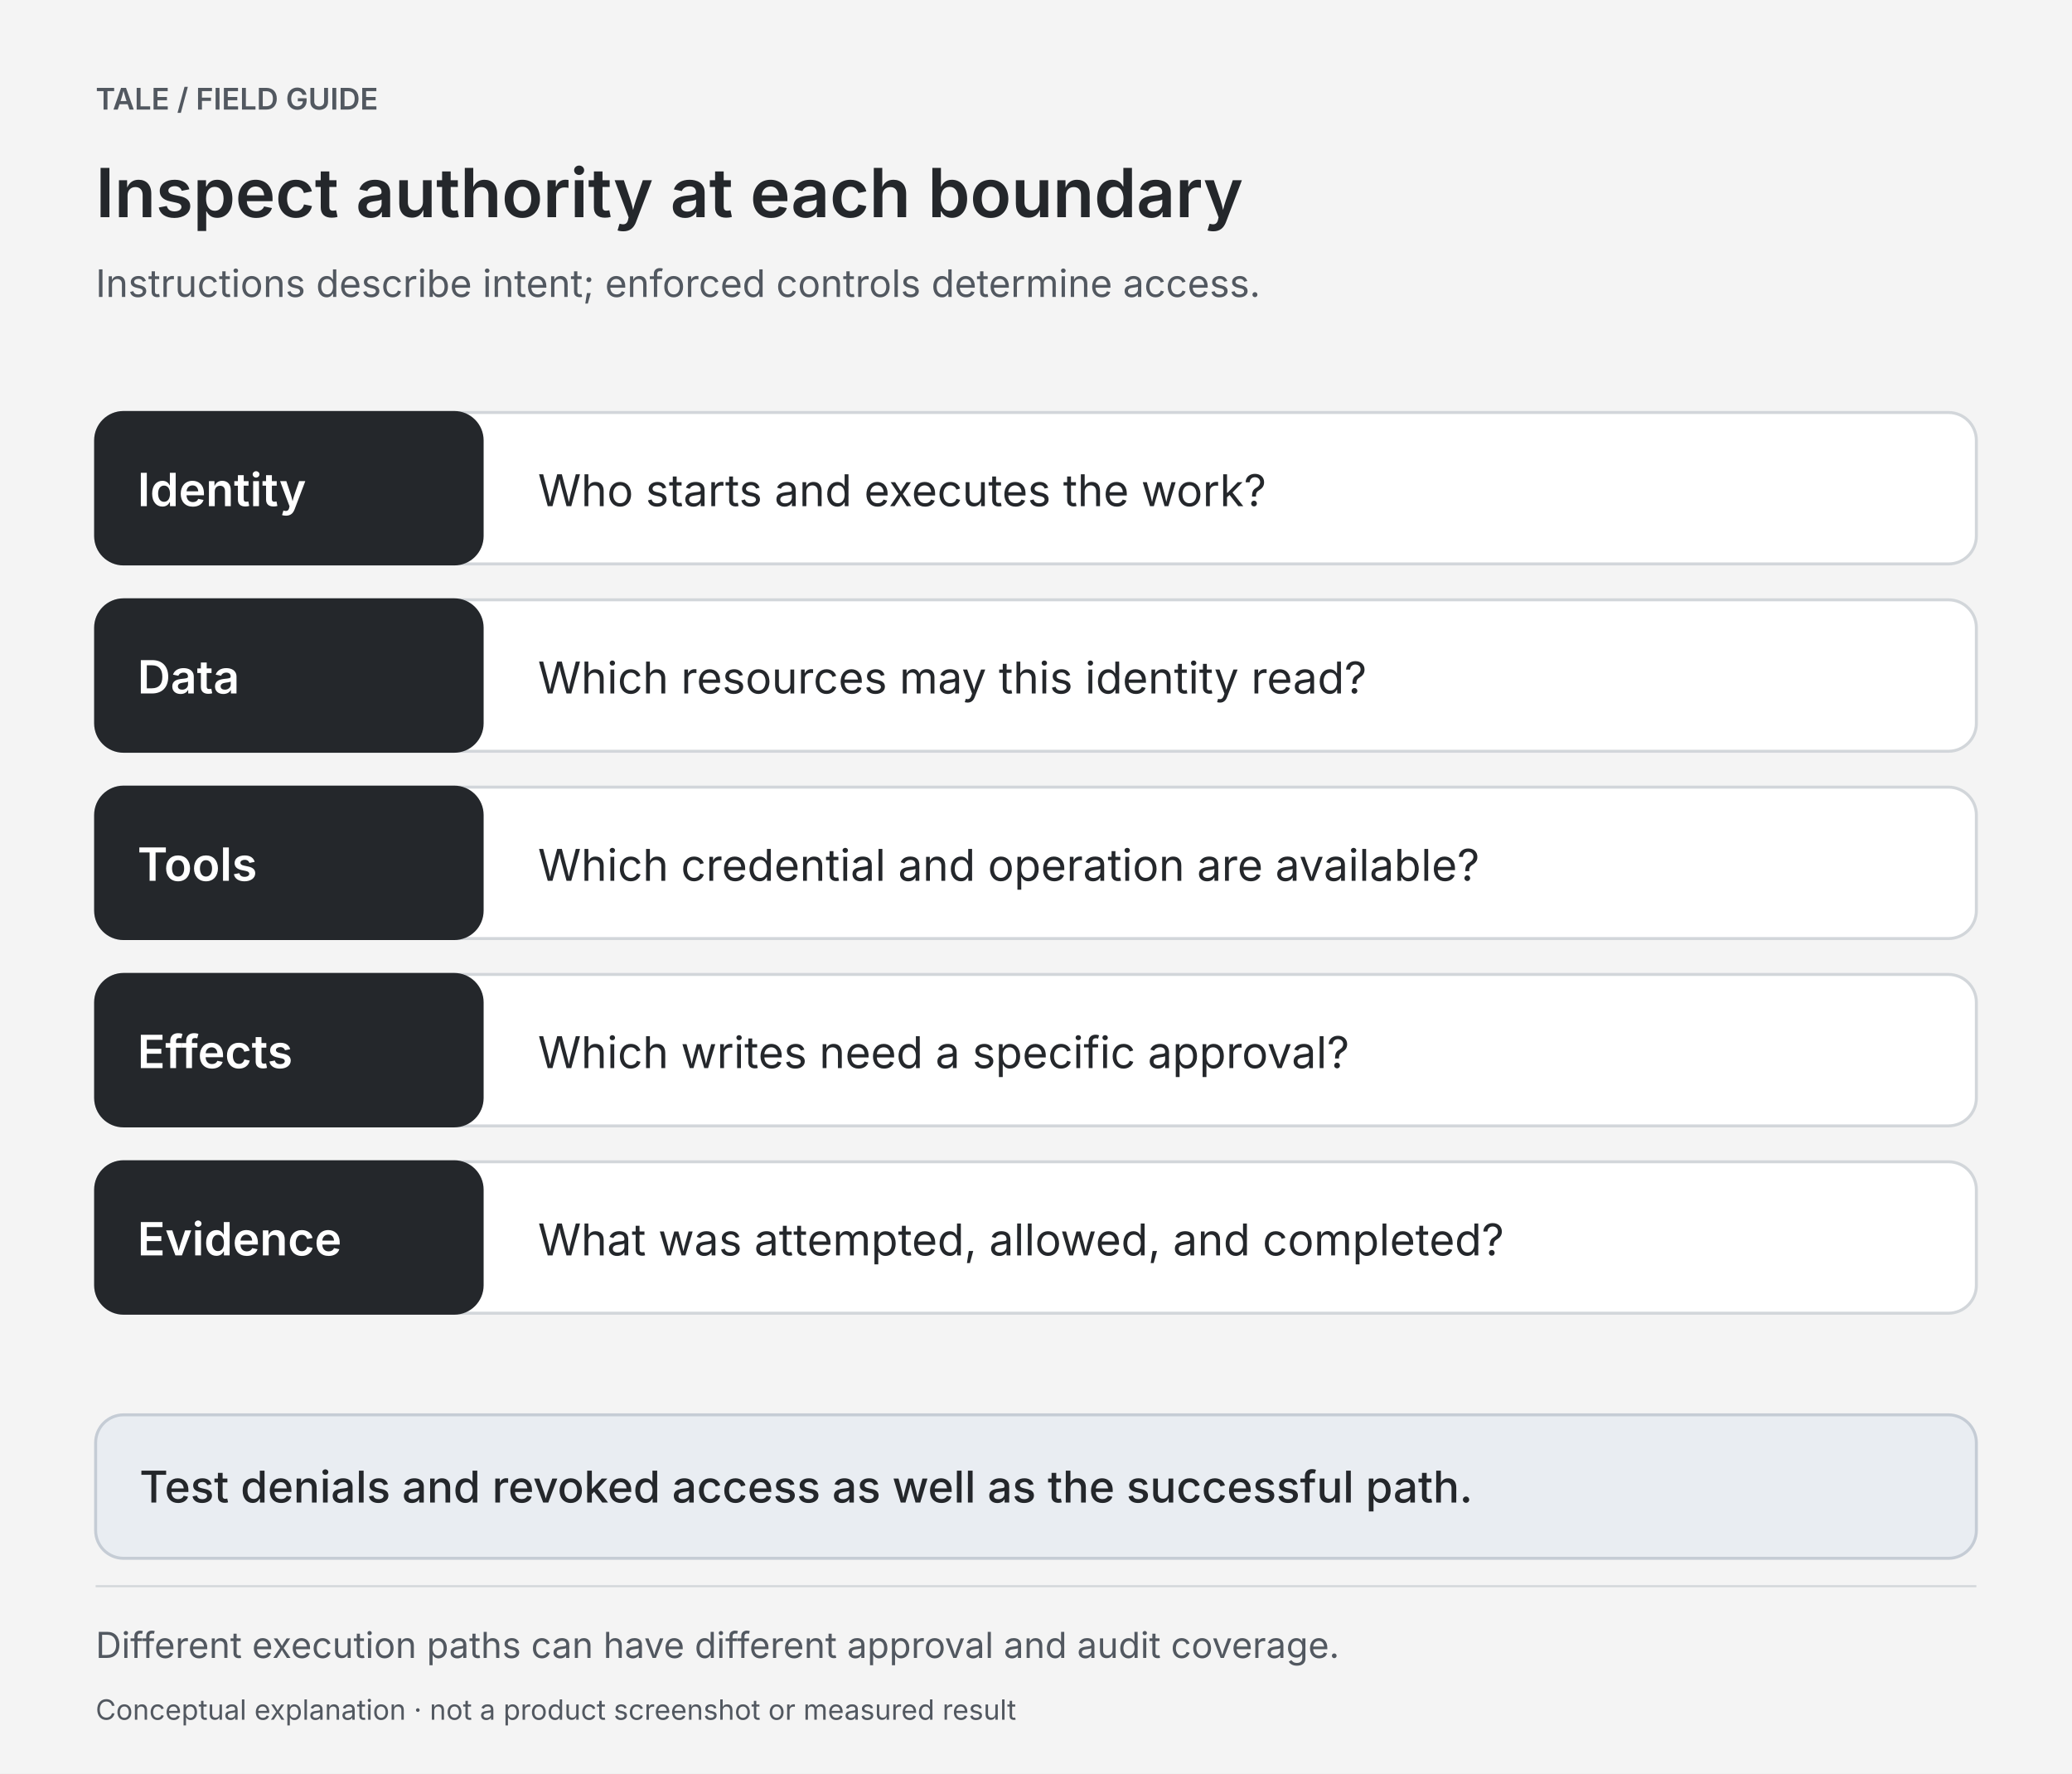
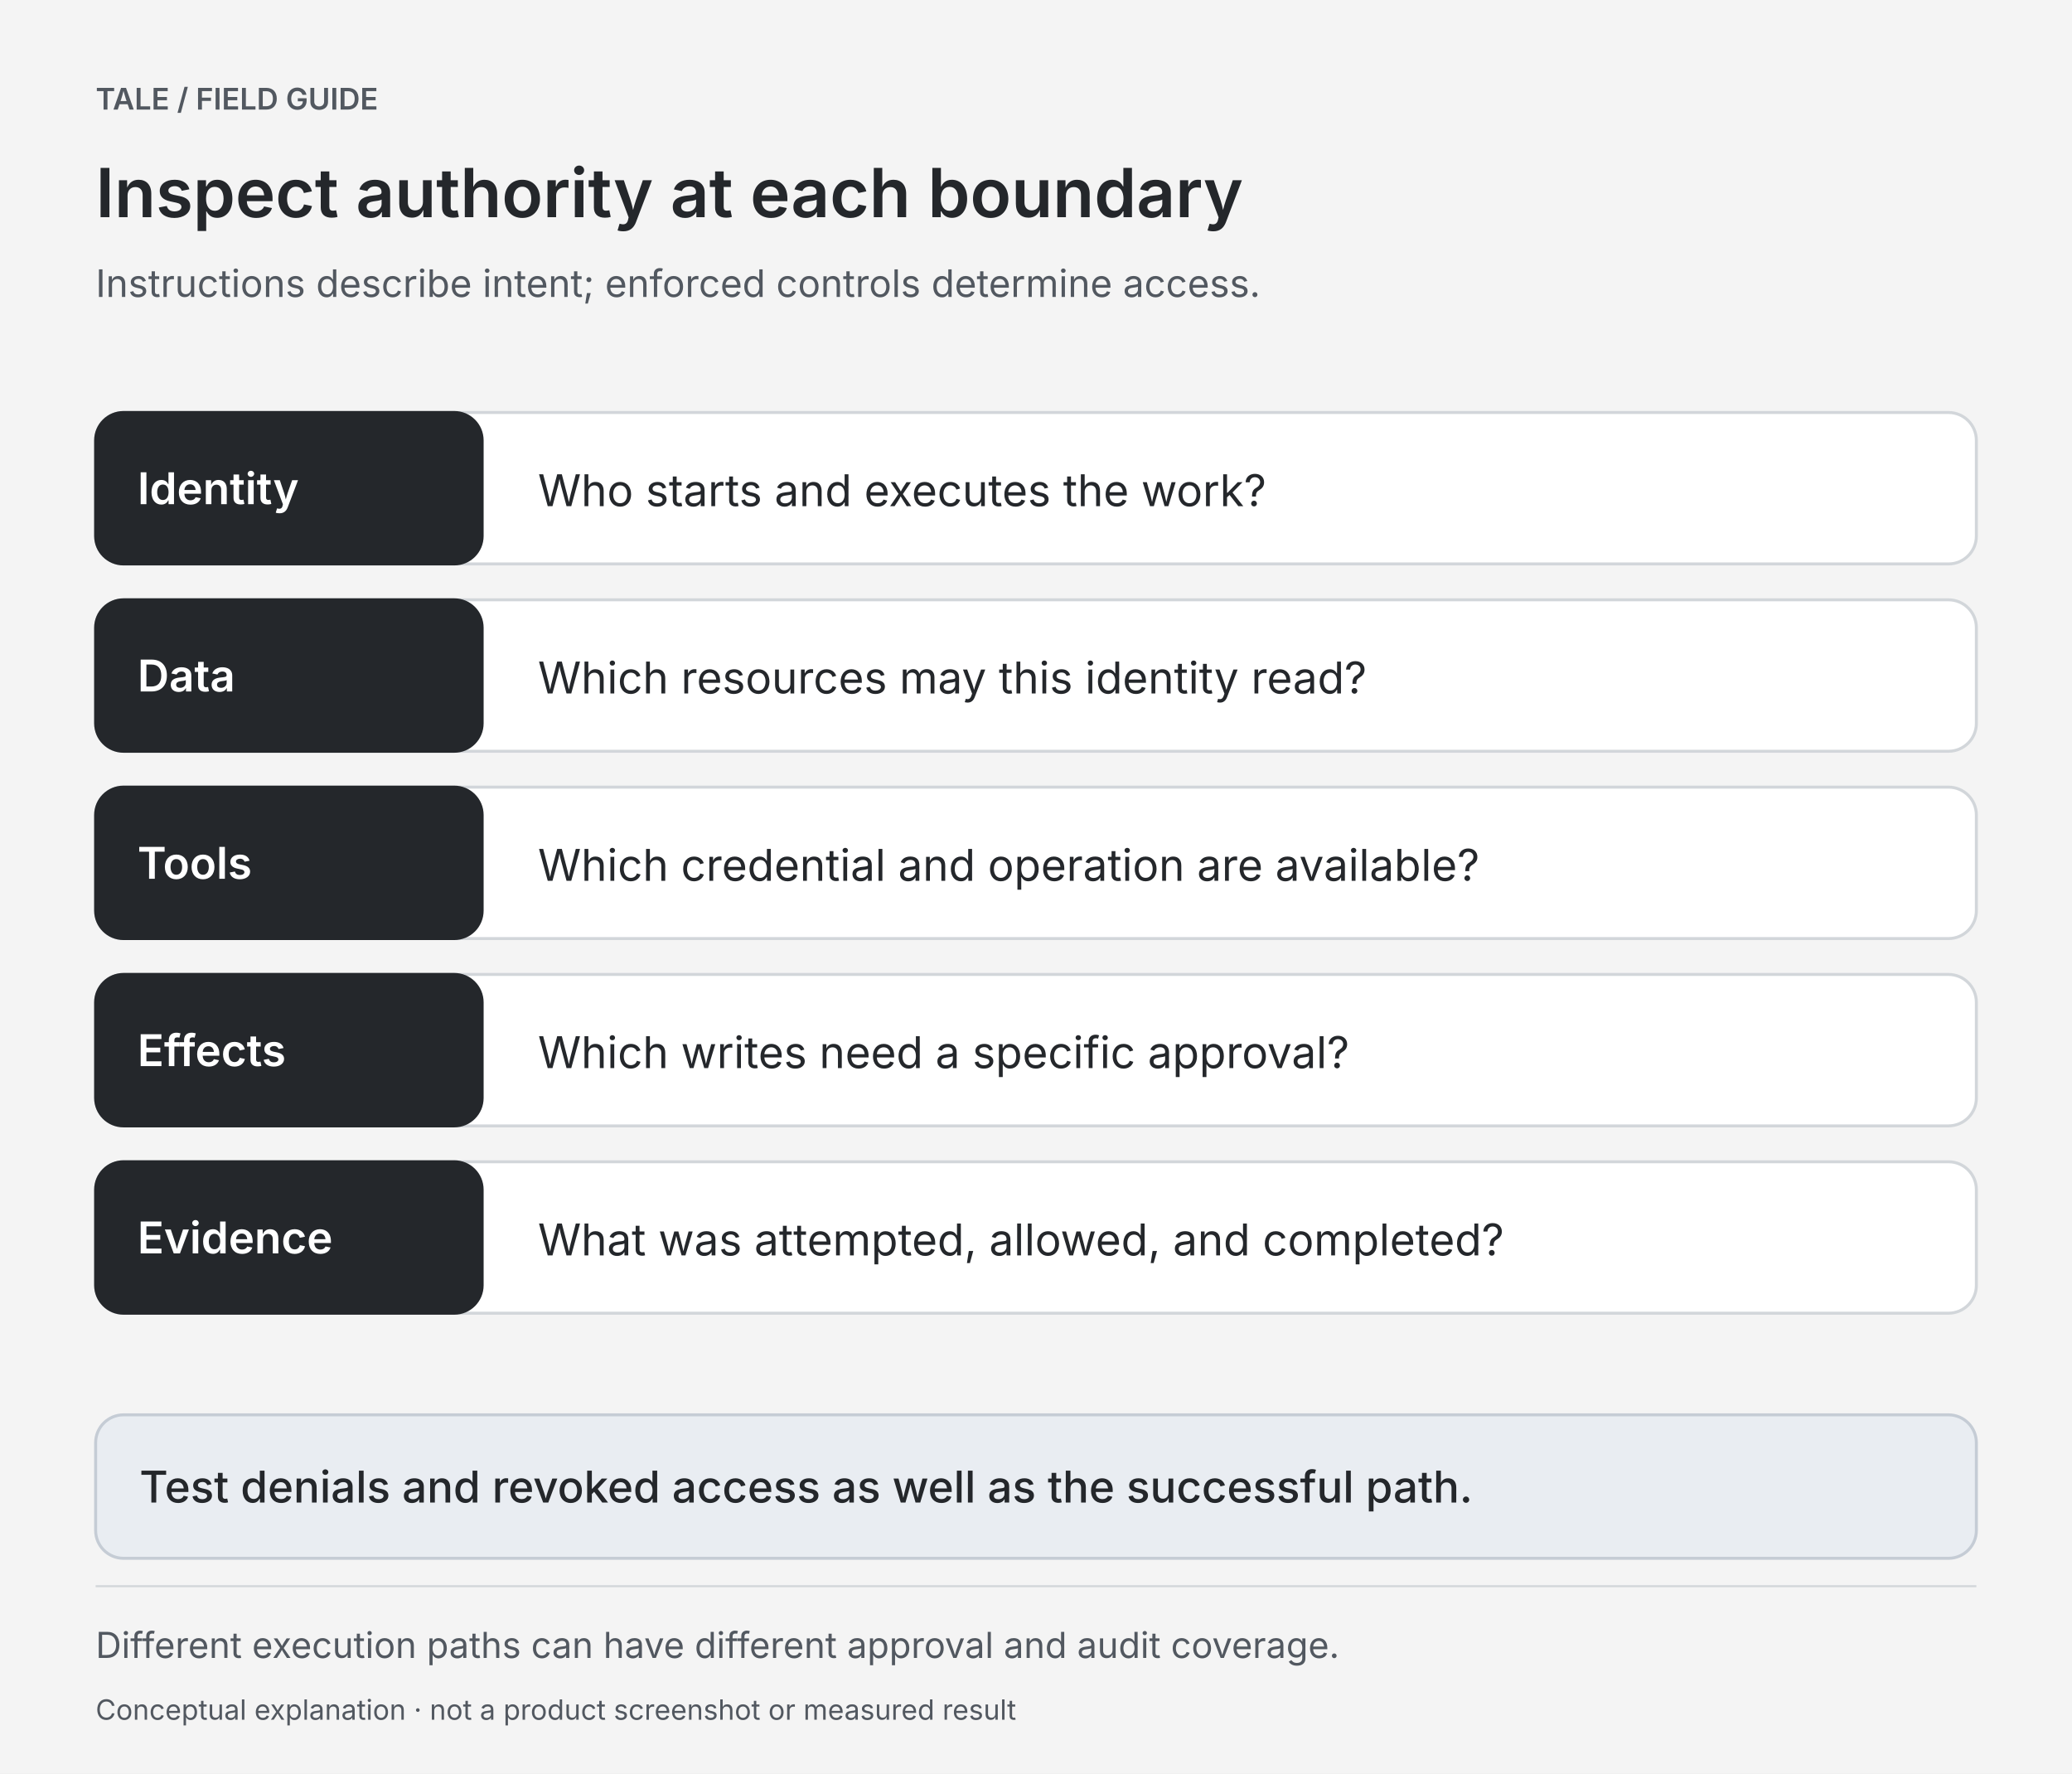
<svg xmlns="http://www.w3.org/2000/svg" lang="en" viewBox="0 0 1040 890" role="img" aria-labelledby="title desc">
  <defs>
-     <marker id="arrow" markerWidth="9" markerHeight="9" refX="8" refY="4.5" orient="auto">
+     <marker id="arrow" markerWidth="9" markerHeight="9" refX="9" refY="4.5" orient="auto" markerUnits="userSpaceOnUse">
      <path d="M0 0 L9 4.5 L0 9" fill="#525860" />
    </marker>
  </defs>
  <rect width="1040" height="890" fill="#f4f4f4" />
  <text x="48" y="55" font-family="Inter,Arial,sans-serif" font-size="15" fill="#525860" font-weight="600">TALE  /  FIELD GUIDE</text>
  <text x="48" y="109" font-family="Inter,Arial,sans-serif" font-size="34" fill="#24272b" font-weight="600">Inspect authority at each boundary</text>
  <text x="48" y="149" font-family="Inter,Arial,sans-serif" font-size="19" fill="#525860" font-weight="400">Instructions describe intent; enforced controls determine access.</text>
  <rect x="48" y="207" width="944" height="76" rx="14" fill="white" stroke="#d2d6da" stroke-width="1.5" />
  <rect x="48" y="207" width="194" height="76" rx="14" fill="#24272b" stroke="#24272b" stroke-width="1.5" />
-   <text x="69" y="254" font-family="Inter,Arial,sans-serif" font-size="23" fill="white" font-weight="600">Identity</text>
+   <text x="69" y="253" font-family="Inter,Arial,sans-serif" font-size="22" fill="white" font-weight="600">Identity</text>
  <text x="270" y="254" font-family="Inter,Arial,sans-serif" font-size="22" fill="#24272b" font-weight="400">Who starts and executes the work?</text>
  <rect x="48" y="301" width="944" height="76" rx="14" fill="white" stroke="#d2d6da" stroke-width="1.5" />
  <rect x="48" y="301" width="194" height="76" rx="14" fill="#24272b" stroke="#24272b" stroke-width="1.5" />
-   <text x="69" y="348" font-family="Inter,Arial,sans-serif" font-size="23" fill="white" font-weight="600">Data</text>
+   <text x="69" y="347" font-family="Inter,Arial,sans-serif" font-size="22" fill="white" font-weight="600">Data</text>
  <text x="270" y="348" font-family="Inter,Arial,sans-serif" font-size="22" fill="#24272b" font-weight="400">Which resources may this identity read?</text>
  <rect x="48" y="395" width="944" height="76" rx="14" fill="white" stroke="#d2d6da" stroke-width="1.5" />
  <rect x="48" y="395" width="194" height="76" rx="14" fill="#24272b" stroke="#24272b" stroke-width="1.5" />
-   <text x="69" y="442" font-family="Inter,Arial,sans-serif" font-size="23" fill="white" font-weight="600">Tools</text>
+   <text x="69" y="441" font-family="Inter,Arial,sans-serif" font-size="22" fill="white" font-weight="600">Tools</text>
  <text x="270" y="442" font-family="Inter,Arial,sans-serif" font-size="22" fill="#24272b" font-weight="400">Which credential and operation are available?</text>
  <rect x="48" y="489" width="944" height="76" rx="14" fill="white" stroke="#d2d6da" stroke-width="1.5" />
  <rect x="48" y="489" width="194" height="76" rx="14" fill="#24272b" stroke="#24272b" stroke-width="1.5" />
-   <text x="69" y="536" font-family="Inter,Arial,sans-serif" font-size="23" fill="white" font-weight="600">Effects</text>
+   <text x="69" y="535" font-family="Inter,Arial,sans-serif" font-size="22" fill="white" font-weight="600">Effects</text>
  <text x="270" y="536" font-family="Inter,Arial,sans-serif" font-size="22" fill="#24272b" font-weight="400">Which writes need a specific approval?</text>
  <rect x="48" y="583" width="944" height="76" rx="14" fill="white" stroke="#d2d6da" stroke-width="1.5" />
  <rect x="48" y="583" width="194" height="76" rx="14" fill="#24272b" stroke="#24272b" stroke-width="1.5" />
-   <text x="69" y="630" font-family="Inter,Arial,sans-serif" font-size="23" fill="white" font-weight="600">Evidence</text>
+   <text x="69" y="629" font-family="Inter,Arial,sans-serif" font-size="22" fill="white" font-weight="600">Evidence</text>
  <text x="270" y="630" font-family="Inter,Arial,sans-serif" font-size="22" fill="#24272b" font-weight="400">What was attempted, allowed, and completed?</text>
  <rect x="48" y="710" width="944" height="72" rx="14" fill="#e9edf2" stroke="#c5ccd5" stroke-width="1.5" />
  <text x="70" y="754" font-family="Inter,Arial,sans-serif" font-size="22" fill="#24272b" font-weight="500">Test denials and revoked access as well as the successful path.</text>
  <path d="M48 796 H992" stroke="#d2d6da" />
  <text x="48" y="832" font-family="Inter,Arial,sans-serif" font-size="18" fill="#525860" font-weight="400">Different execution paths can have different approval and audit coverage.</text>
  <text x="48" y="863" font-family="Inter,Arial,sans-serif" font-size="14" fill="#525860" font-weight="400">Conceptual explanation · not a product screenshot or measured result</text>
</svg>
